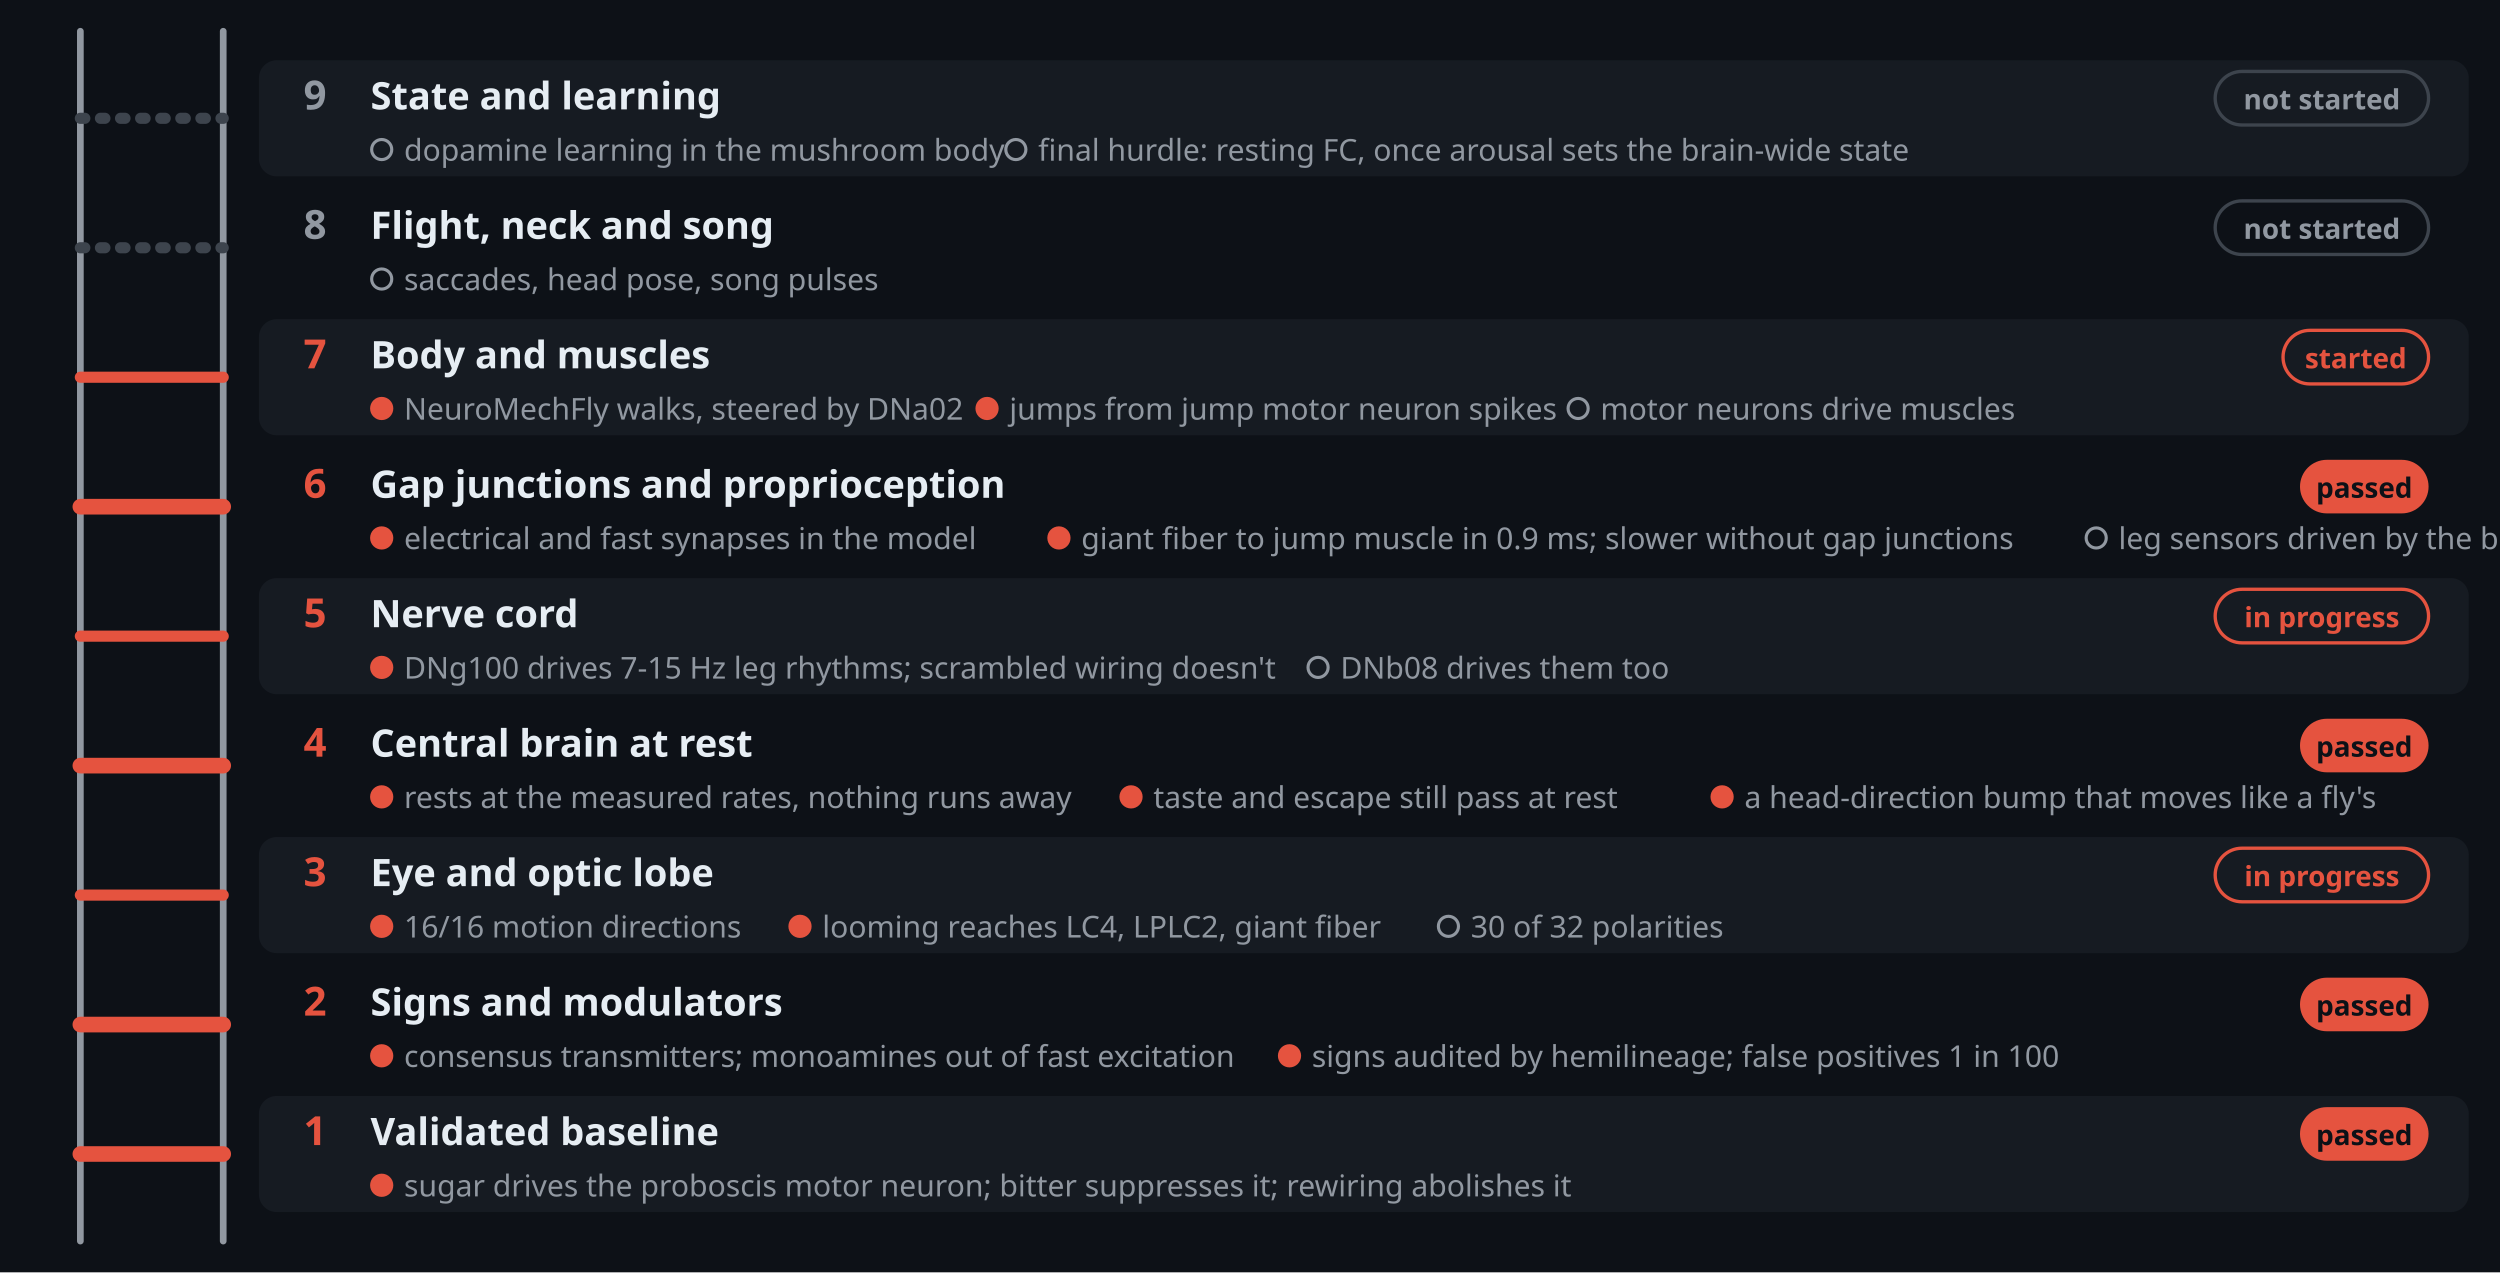
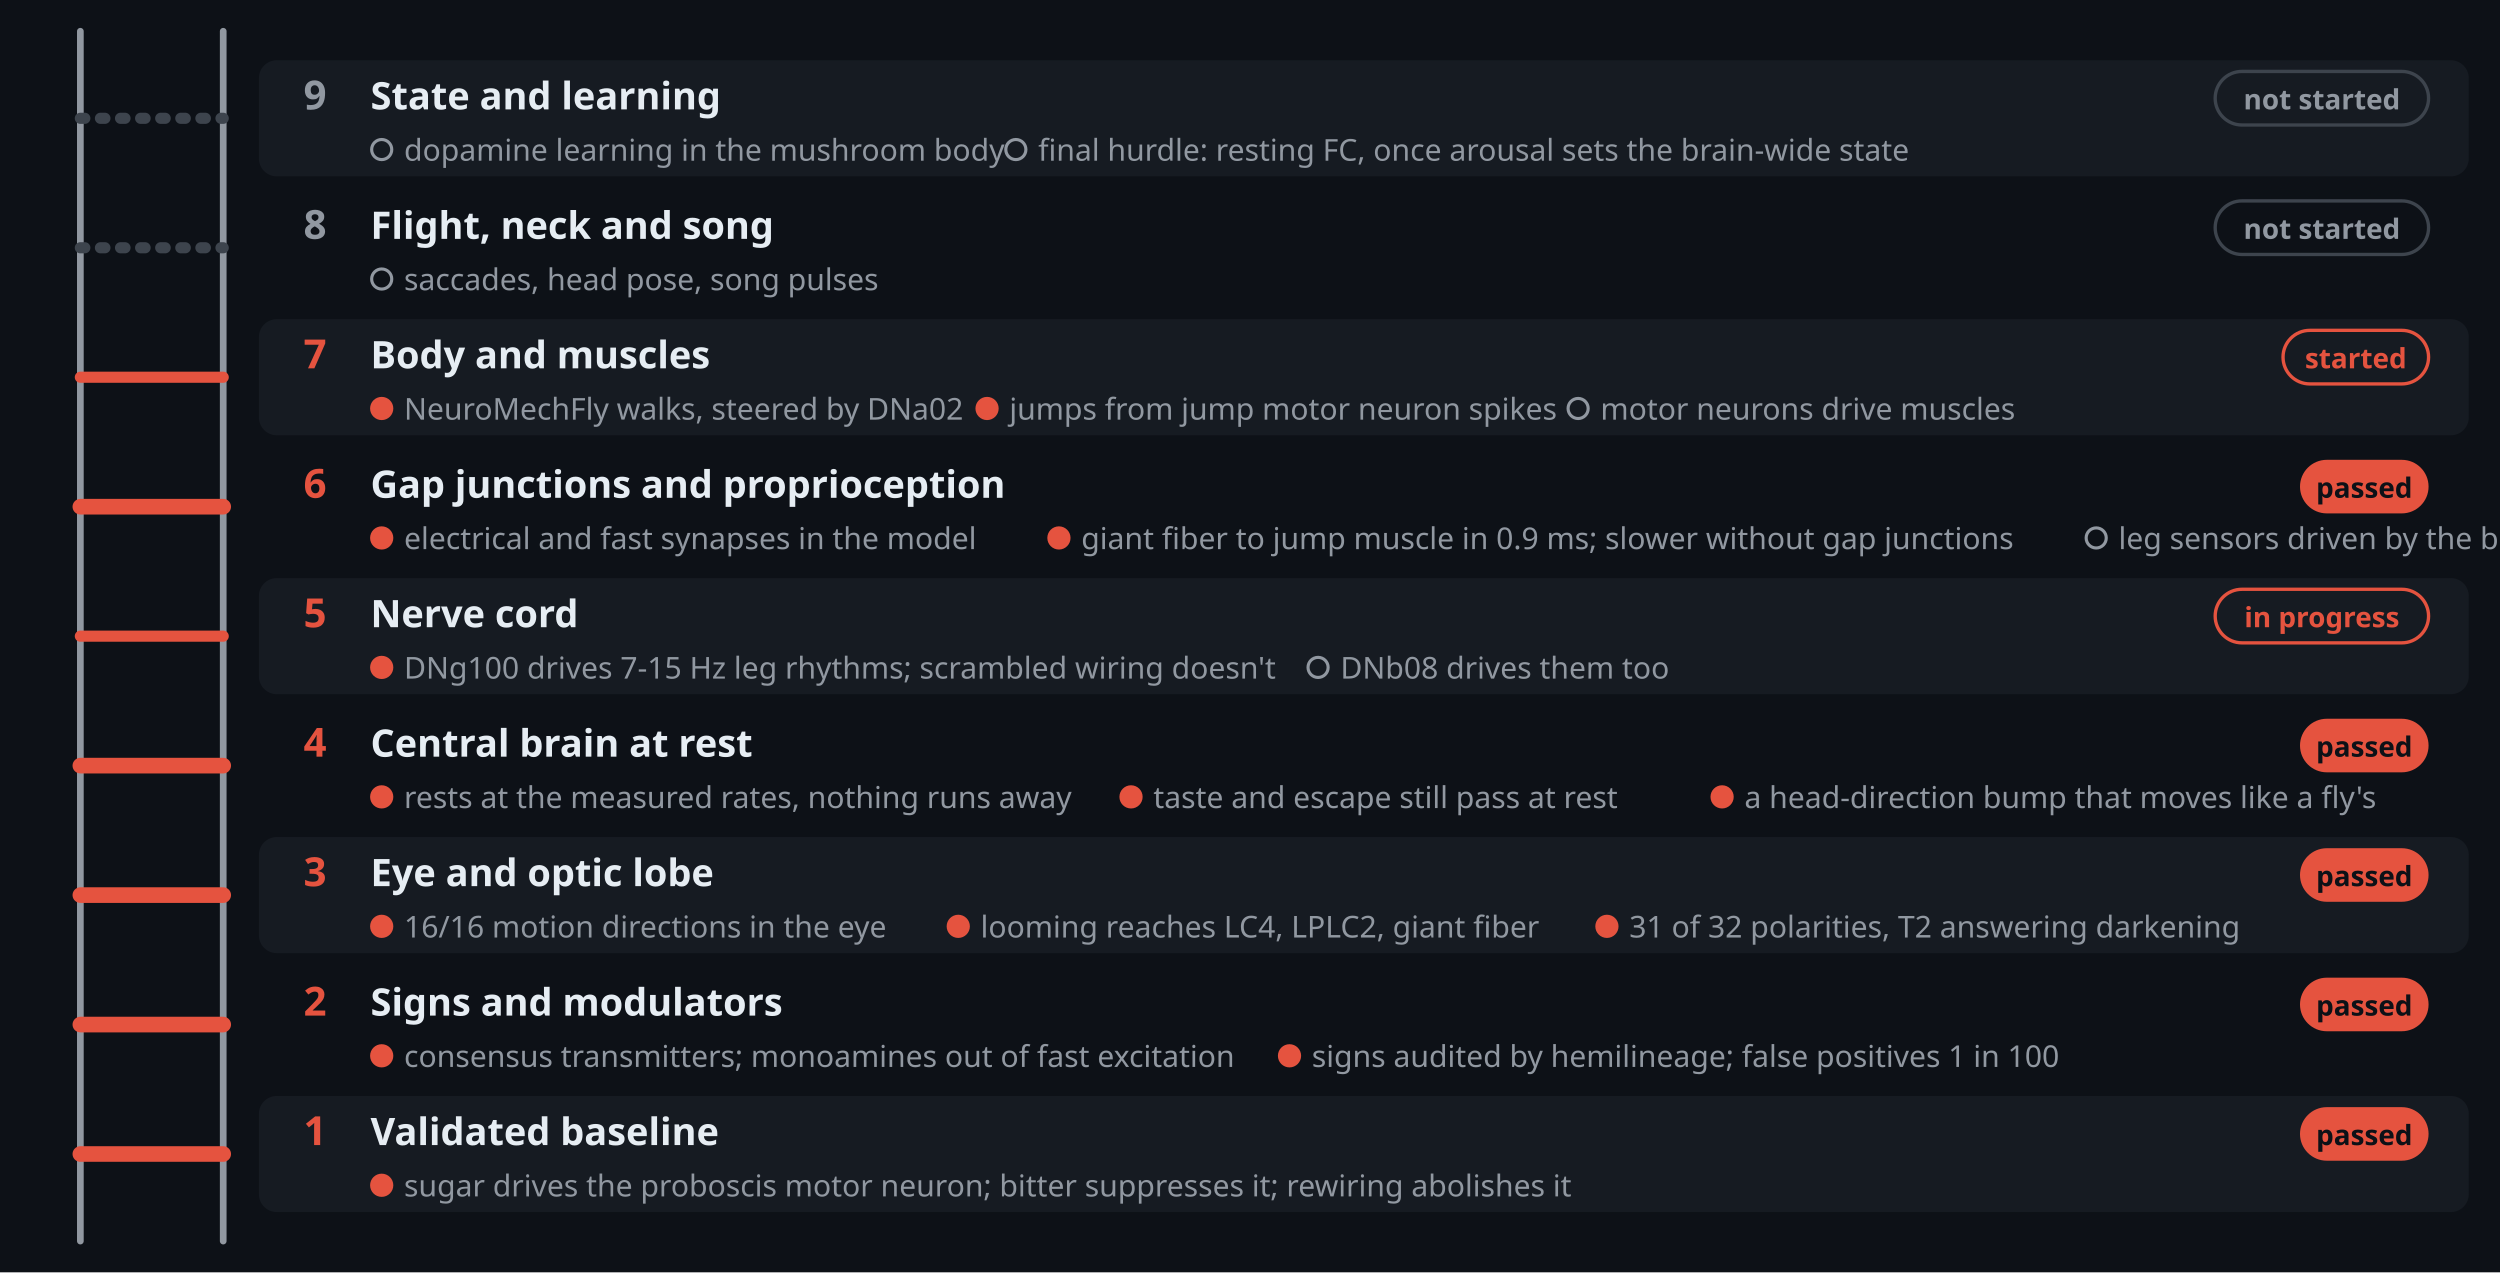
<svg xmlns="http://www.w3.org/2000/svg" width="1120" height="570" viewBox="0 0 1120 570" role="img" aria-labelledby="t">
  <style>
    text { font-family: -apple-system, BlinkMacSystemFont, 'Segoe UI', 'Noto Sans', Helvetica, Arial, sans-serif; }
    .num { font-size: 18px; font-weight: 700; font-variant-numeric: tabular-nums; }
    .name { font-size: 17px; font-weight: 600; fill: #e6edf3; }
    .mark { font-size: 13.5px; fill: #9198a1; }
    .pill { font-size: 12.5px; font-weight: 600; }
    </style>
  <rect width="1120" height="570" fill="#0d1117" />
  <path d="M36 14V556M100 14V556" stroke="#9198a1" stroke-width="3" stroke-linecap="round" />
  <g>
    <rect x="116" y="491.0" width="990" height="52" rx="8" fill="#161b22" />
    <path d="M36 517.0H100" stroke="#e5533f" stroke-width="7" stroke-linecap="round" />
    <text x="136" y="513.0" class="num" fill="#e5533f">1</text>
    <text x="166" y="513.0" class="name">Validated baseline</text>
    <rect x="1030.4" y="496.0" width="57.6" height="24" rx="12" fill="#e5533f" />
    <text x="1059.2" y="513.0" class="pill" fill="#0d1117" text-anchor="middle">passed</text>
    <circle cx="171.0" cy="531.0" r="4.5" fill="#e5533f" stroke="#e5533f" stroke-width="1.4" />
    <text x="181.0" y="536.0" class="mark">sugar drives the proboscis motor neuron; bitter suppresses it; rewiring abolishes it</text>
  </g>
  <g>
    <path d="M36 459.0H100" stroke="#e5533f" stroke-width="7" stroke-linecap="round" />
    <text x="136" y="455.0" class="num" fill="#e5533f">2</text>
    <text x="166" y="455.0" class="name">Signs and modulators</text>
    <rect x="1030.4" y="438.0" width="57.6" height="24" rx="12" fill="#e5533f" />
    <text x="1059.2" y="455.0" class="pill" fill="#0d1117" text-anchor="middle">passed</text>
    <circle cx="171.0" cy="473.0" r="4.5" fill="#e5533f" stroke="#e5533f" stroke-width="1.4" />
    <text x="181.0" y="478.0" class="mark">consensus transmitters; monoamines out of fast excitation</text>
    <circle cx="577.7" cy="473.0" r="4.5" fill="#e5533f" stroke="#e5533f" stroke-width="1.4" />
    <text x="587.7" y="478.0" class="mark">signs audited by hemilineage; false positives 1 in 100</text>
  </g>
  <g>
    <rect x="116" y="375.0" width="990" height="52" rx="8" fill="#161b22" />
-     <path d="M36 401.0H100" stroke="#e5533f" stroke-width="5" stroke-linecap="round" />
+     <path d="M36 401.0H100" stroke="#e5533f" stroke-width="7" stroke-linecap="round" />
    <text x="136" y="397.0" class="num" fill="#e5533f">3</text>
    <text x="166" y="397.0" class="name">Eye and optic lobe</text>
-     <rect x="992.4" y="380.0" width="95.6" height="24" rx="12" fill="none" stroke="#e5533f" stroke-width="1.5" />
-     <text x="1040.2" y="397.0" class="pill" fill="#e5533f" text-anchor="middle">in progress</text>
+     <rect x="1030.4" y="380.0" width="57.6" height="24" rx="12" fill="#e5533f" />
+     <text x="1059.2" y="397.0" class="pill" fill="#0d1117" text-anchor="middle">passed</text>
    <circle cx="171.0" cy="415.0" r="4.5" fill="#e5533f" stroke="#e5533f" stroke-width="1.4" />
-     <text x="181.0" y="420.0" class="mark">16/16 motion directions</text>
-     <circle cx="358.4" cy="415.0" r="4.5" fill="#e5533f" stroke="#e5533f" stroke-width="1.4" />
-     <text x="368.4" y="420.0" class="mark">looming reaches LC4, LPLC2, giant fiber</text>
-     <circle cx="648.9" cy="415.0" r="4.5" fill="none" stroke="#9198a1" stroke-width="1.4" />
-     <text x="658.9" y="420.0" class="mark">30 of 32 polarities</text>
+     <text x="181.0" y="420.0" class="mark">16/16 motion directions in the eye</text>
+     <circle cx="429.3" cy="415.0" r="4.5" fill="#e5533f" stroke="#e5533f" stroke-width="1.4" />
+     <text x="439.3" y="420.0" class="mark">looming reaches LC4, LPLC2, giant fiber</text>
+     <circle cx="719.9" cy="415.0" r="4.5" fill="#e5533f" stroke="#e5533f" stroke-width="1.4" />
+     <text x="729.9" y="420.0" class="mark">31 of 32 polarities, T2 answering darkening</text>
  </g>
  <g>
    <path d="M36 343.0H100" stroke="#e5533f" stroke-width="7" stroke-linecap="round" />
    <text x="136" y="339.0" class="num" fill="#e5533f">4</text>
    <text x="166" y="339.0" class="name">Central brain at rest</text>
    <rect x="1030.4" y="322.0" width="57.6" height="24" rx="12" fill="#e5533f" />
    <text x="1059.2" y="339.0" class="pill" fill="#0d1117" text-anchor="middle">passed</text>
    <circle cx="171.0" cy="357.0" r="4.5" fill="#e5533f" stroke="#e5533f" stroke-width="1.4" />
    <text x="181.0" y="362.0" class="mark">rests at the measured rates, nothing runs away</text>
    <circle cx="506.7" cy="357.0" r="4.5" fill="#e5533f" stroke="#e5533f" stroke-width="1.4" />
    <text x="516.7" y="362.0" class="mark">taste and escape still pass at rest</text>
    <circle cx="771.5" cy="357.0" r="4.5" fill="#e5533f" stroke="#e5533f" stroke-width="1.4" />
    <text x="781.5" y="362.0" class="mark">a head-direction bump that moves like a fly's</text>
  </g>
  <g>
    <rect x="116" y="259.0" width="990" height="52" rx="8" fill="#161b22" />
    <path d="M36 285.0H100" stroke="#e5533f" stroke-width="5" stroke-linecap="round" />
    <text x="136" y="281.0" class="num" fill="#e5533f">5</text>
    <text x="166" y="281.0" class="name">Nerve cord</text>
    <rect x="992.4" y="264.0" width="95.6" height="24" rx="12" fill="none" stroke="#e5533f" stroke-width="1.5" />
    <text x="1040.2" y="281.0" class="pill" fill="#e5533f" text-anchor="middle">in progress</text>
    <circle cx="171.0" cy="299.0" r="4.5" fill="#e5533f" stroke="#e5533f" stroke-width="1.4" />
    <text x="181.0" y="304.0" class="mark">DNg100 drives 7-15 Hz leg rhythms; scrambled wiring doesn't</text>
    <circle cx="590.5" cy="299.0" r="4.5" fill="none" stroke="#9198a1" stroke-width="1.4" />
    <text x="600.5" y="304.0" class="mark">DNb08 drives them too</text>
  </g>
  <g>
    <path d="M36 227.0H100" stroke="#e5533f" stroke-width="7" stroke-linecap="round" />
    <text x="136" y="223.0" class="num" fill="#e5533f">6</text>
    <text x="166" y="223.0" class="name">Gap junctions and proprioception</text>
    <rect x="1030.4" y="206.0" width="57.6" height="24" rx="12" fill="#e5533f" />
    <text x="1059.2" y="223.0" class="pill" fill="#0d1117" text-anchor="middle">passed</text>
    <circle cx="171.0" cy="241.0" r="4.5" fill="#e5533f" stroke="#e5533f" stroke-width="1.4" />
    <text x="181.0" y="246.0" class="mark">electrical and fast synapses in the model</text>
    <circle cx="474.4" cy="241.0" r="4.5" fill="#e5533f" stroke="#e5533f" stroke-width="1.4" />
    <text x="484.4" y="246.0" class="mark">giant fiber to jump muscle in 0.9 ms; slower without gap junctions</text>
    <circle cx="939.1" cy="241.0" r="4.5" fill="none" stroke="#9198a1" stroke-width="1.4" />
    <text x="949.1" y="246.0" class="mark">leg sensors driven by the body</text>
  </g>
  <g>
    <rect x="116" y="143.0" width="990" height="52" rx="8" fill="#161b22" />
    <path d="M36 169.0H100" stroke="#e5533f" stroke-width="5" stroke-linecap="round" />
    <text x="136" y="165.0" class="num" fill="#e5533f">7</text>
    <text x="166" y="165.0" class="name">Body and muscles</text>
    <rect x="1022.8" y="148.0" width="65.2" height="24" rx="12" fill="none" stroke="#e5533f" stroke-width="1.5" />
    <text x="1055.4" y="165.0" class="pill" fill="#e5533f" text-anchor="middle">started</text>
    <circle cx="171.0" cy="183.0" r="4.5" fill="#e5533f" stroke="#e5533f" stroke-width="1.4" />
    <text x="181.0" y="188.0" class="mark">NeuroMechFly walks, steered by DNa02</text>
    <circle cx="442.2" cy="183.0" r="4.5" fill="#e5533f" stroke="#e5533f" stroke-width="1.4" />
    <text x="452.2" y="188.0" class="mark">jumps from jump motor neuron spikes</text>
    <circle cx="707.0" cy="183.0" r="4.5" fill="none" stroke="#9198a1" stroke-width="1.4" />
    <text x="717.0" y="188.0" class="mark">motor neurons drive muscles</text>
  </g>
  <g>
    <path d="M36 111.0H100" stroke="#3d444d" stroke-width="5" stroke-linecap="round" stroke-dasharray="2 7" />
    <text x="136" y="107.0" class="num" fill="#9198a1">8</text>
    <text x="166" y="107.0" class="name">Flight, neck and song</text>
    <rect x="992.4" y="90.0" width="95.6" height="24" rx="12" fill="none" stroke="#3d444d" stroke-width="1.5" />
    <text x="1040.2" y="107.0" class="pill" fill="#9198a1" text-anchor="middle">not started</text>
    <circle cx="171.0" cy="125.0" r="4.5" fill="none" stroke="#9198a1" stroke-width="1.4" />
    <text x="181.0" y="130.0" class="mark">saccades, head pose, song pulses</text>
  </g>
  <g>
    <rect x="116" y="27.0" width="990" height="52" rx="8" fill="#161b22" />
    <path d="M36 53.0H100" stroke="#3d444d" stroke-width="5" stroke-linecap="round" stroke-dasharray="2 7" />
    <text x="136" y="49.0" class="num" fill="#9198a1">9</text>
    <text x="166" y="49.0" class="name">State and learning</text>
    <rect x="992.4" y="32.0" width="95.6" height="24" rx="12" fill="none" stroke="#3d444d" stroke-width="1.5" />
    <text x="1040.2" y="49.0" class="pill" fill="#9198a1" text-anchor="middle">not started</text>
    <circle cx="171.0" cy="67.0" r="4.5" fill="none" stroke="#9198a1" stroke-width="1.4" />
    <text x="181.0" y="72.0" class="mark">dopamine learning in the mushroom body</text>
    <circle cx="455.1" cy="67.0" r="4.5" fill="none" stroke="#9198a1" stroke-width="1.4" />
    <text x="465.1" y="72.0" class="mark">final hurdle: resting FC, once arousal sets the brain-wide state</text>
  </g>
</svg>
